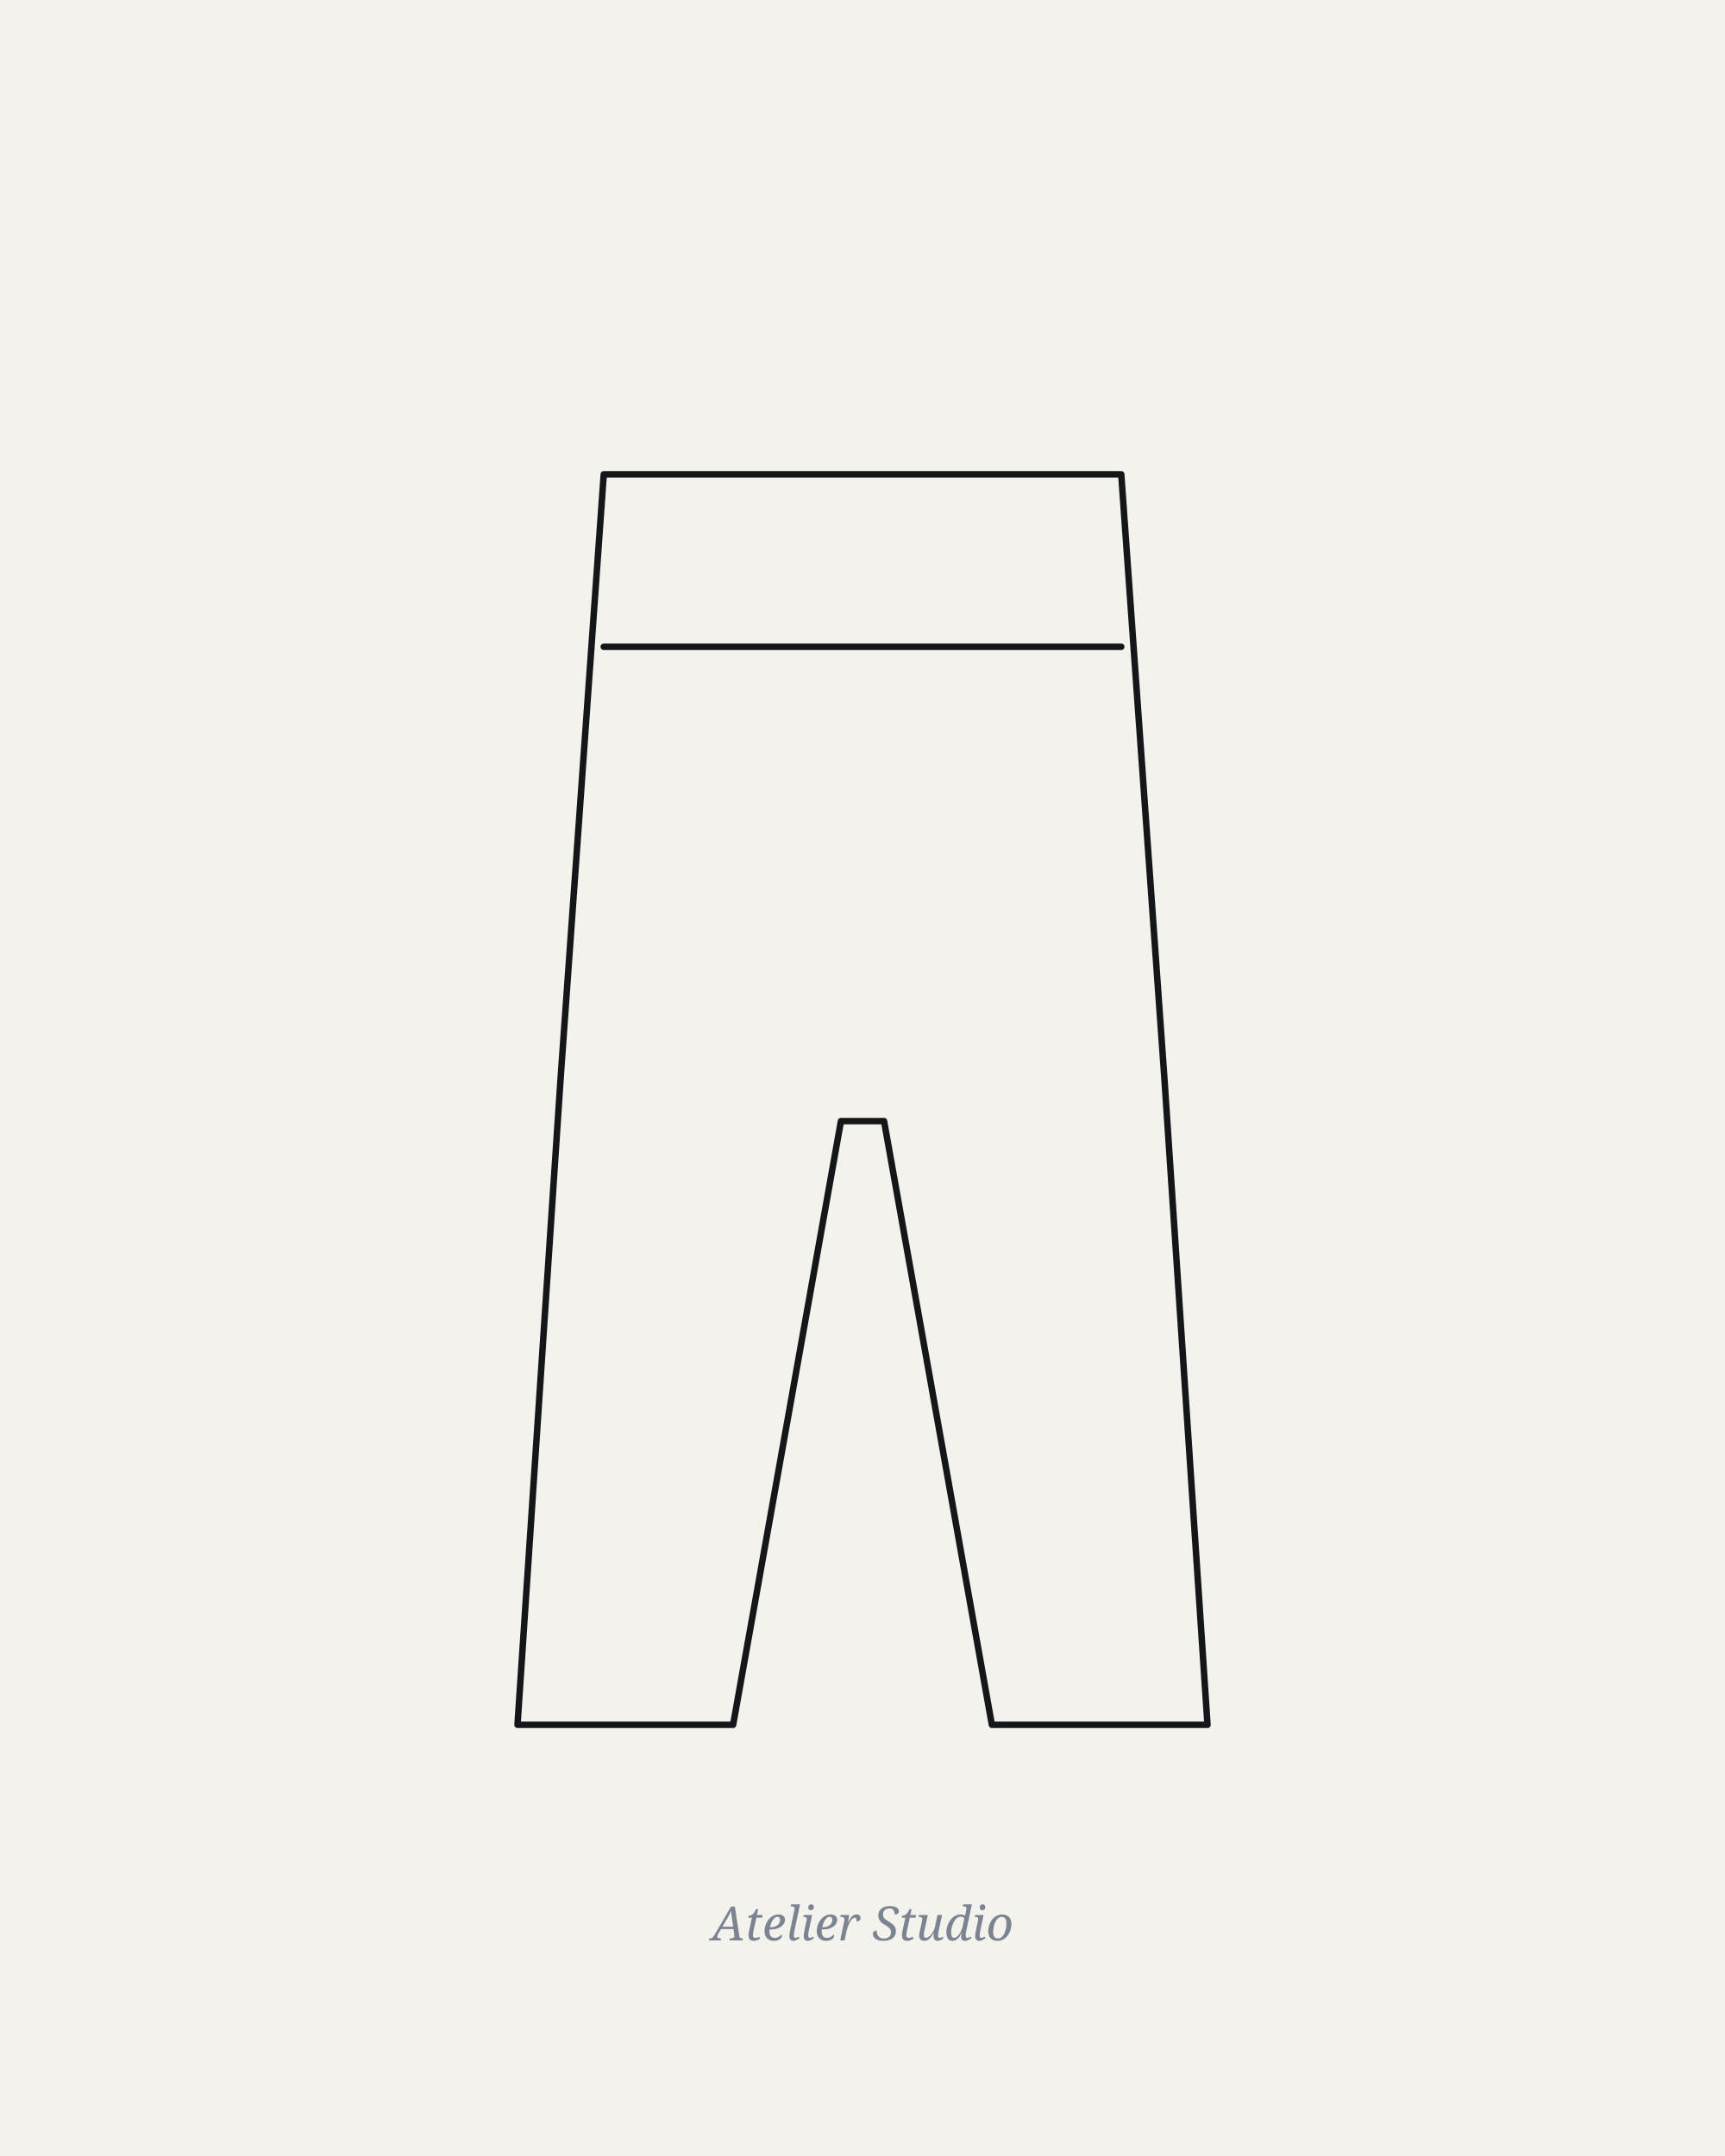
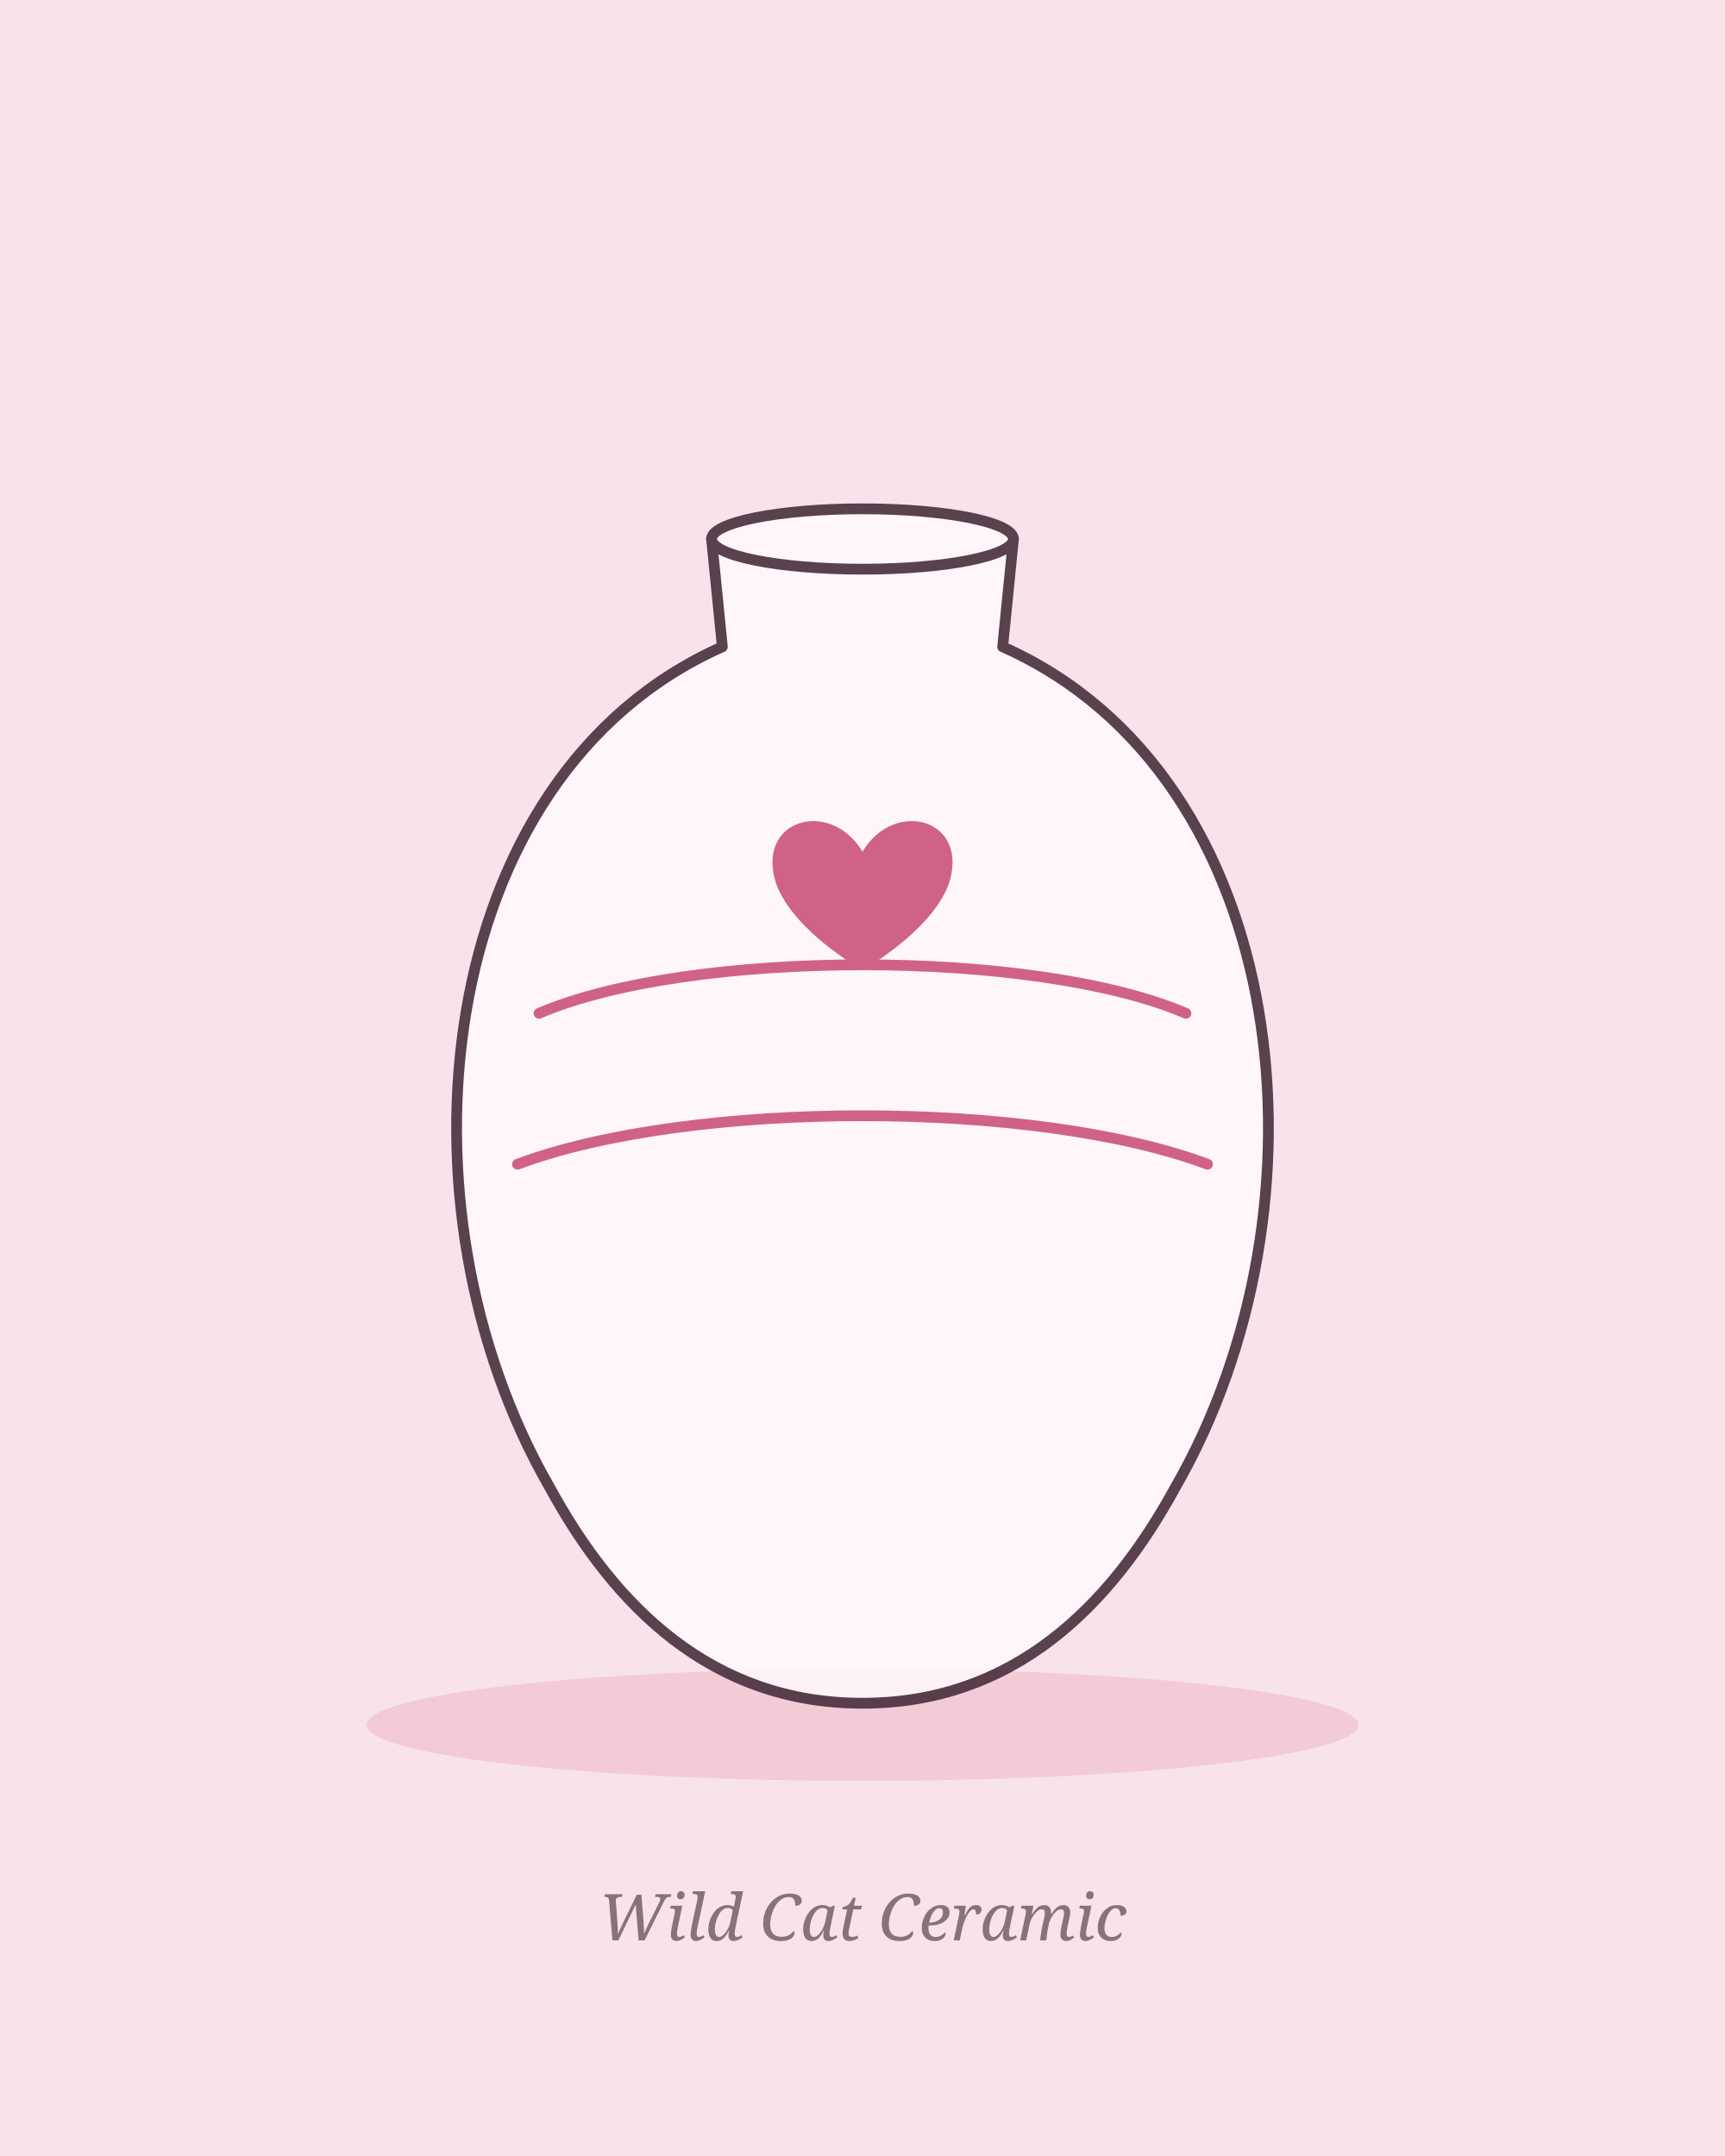
<svg xmlns="http://www.w3.org/2000/svg" viewBox="0 0 800 1000">
-   <rect width="800" height="1000" fill="#F4F2EC" />
-   <g fill="none" stroke="#15161A" stroke-width="3" stroke-linejoin="round" stroke-linecap="round">
-     <path d="M280 220 L520 220 L540 500 L560 800 L460 800 L410 520 L390 520 L340 800 L240 800 L260 500 Z" />
-     <line x1="280" y1="300" x2="520" y2="300" />
+   <rect width="800" height="1000" fill="#F9E3EA" />
+   <ellipse cx="400" cy="800" rx="230" ry="26" fill="#F2CBD7" />
+   <g fill="#FFF9FB" stroke="#3E2433" stroke-width="5" stroke-linejoin="round" opacity="0.85">
+     <path d="M330 250 L470 250 L465 300 C 600 360 620 560 545 690 C 515 745 470 790 400 790 C 330 790 285 745 255 690 C 180 560 200 360 335 300 Z" />
+     <ellipse cx="400" cy="250" rx="70" ry="14" />
  </g>
-   <text x="400" y="900" text-anchor="middle" font-family="Georgia, serif" font-style="italic" font-size="22" fill="#2B3A55" opacity="0.6">Atelier Studio</text>
+   <g fill="none" stroke="#D0628A" stroke-width="5" stroke-linecap="round">
+     <path d="M250 470 C 320 440 480 440 550 470" />
+     <path d="M240 540 C 320 510 480 510 560 540" />
+   </g>
+   <path d="M400 395 C 385 370 350 380 360 410 C 368 432 400 450 400 450 C 400 450 432 432 440 410 C 450 380 415 370 400 395 Z" fill="#D0628A" />
+   <text x="400" y="900" text-anchor="middle" font-family="Georgia, serif" font-style="italic" font-size="30" fill="#3E2433" opacity="0.6">Wild Cat Ceramic</text>
</svg>
